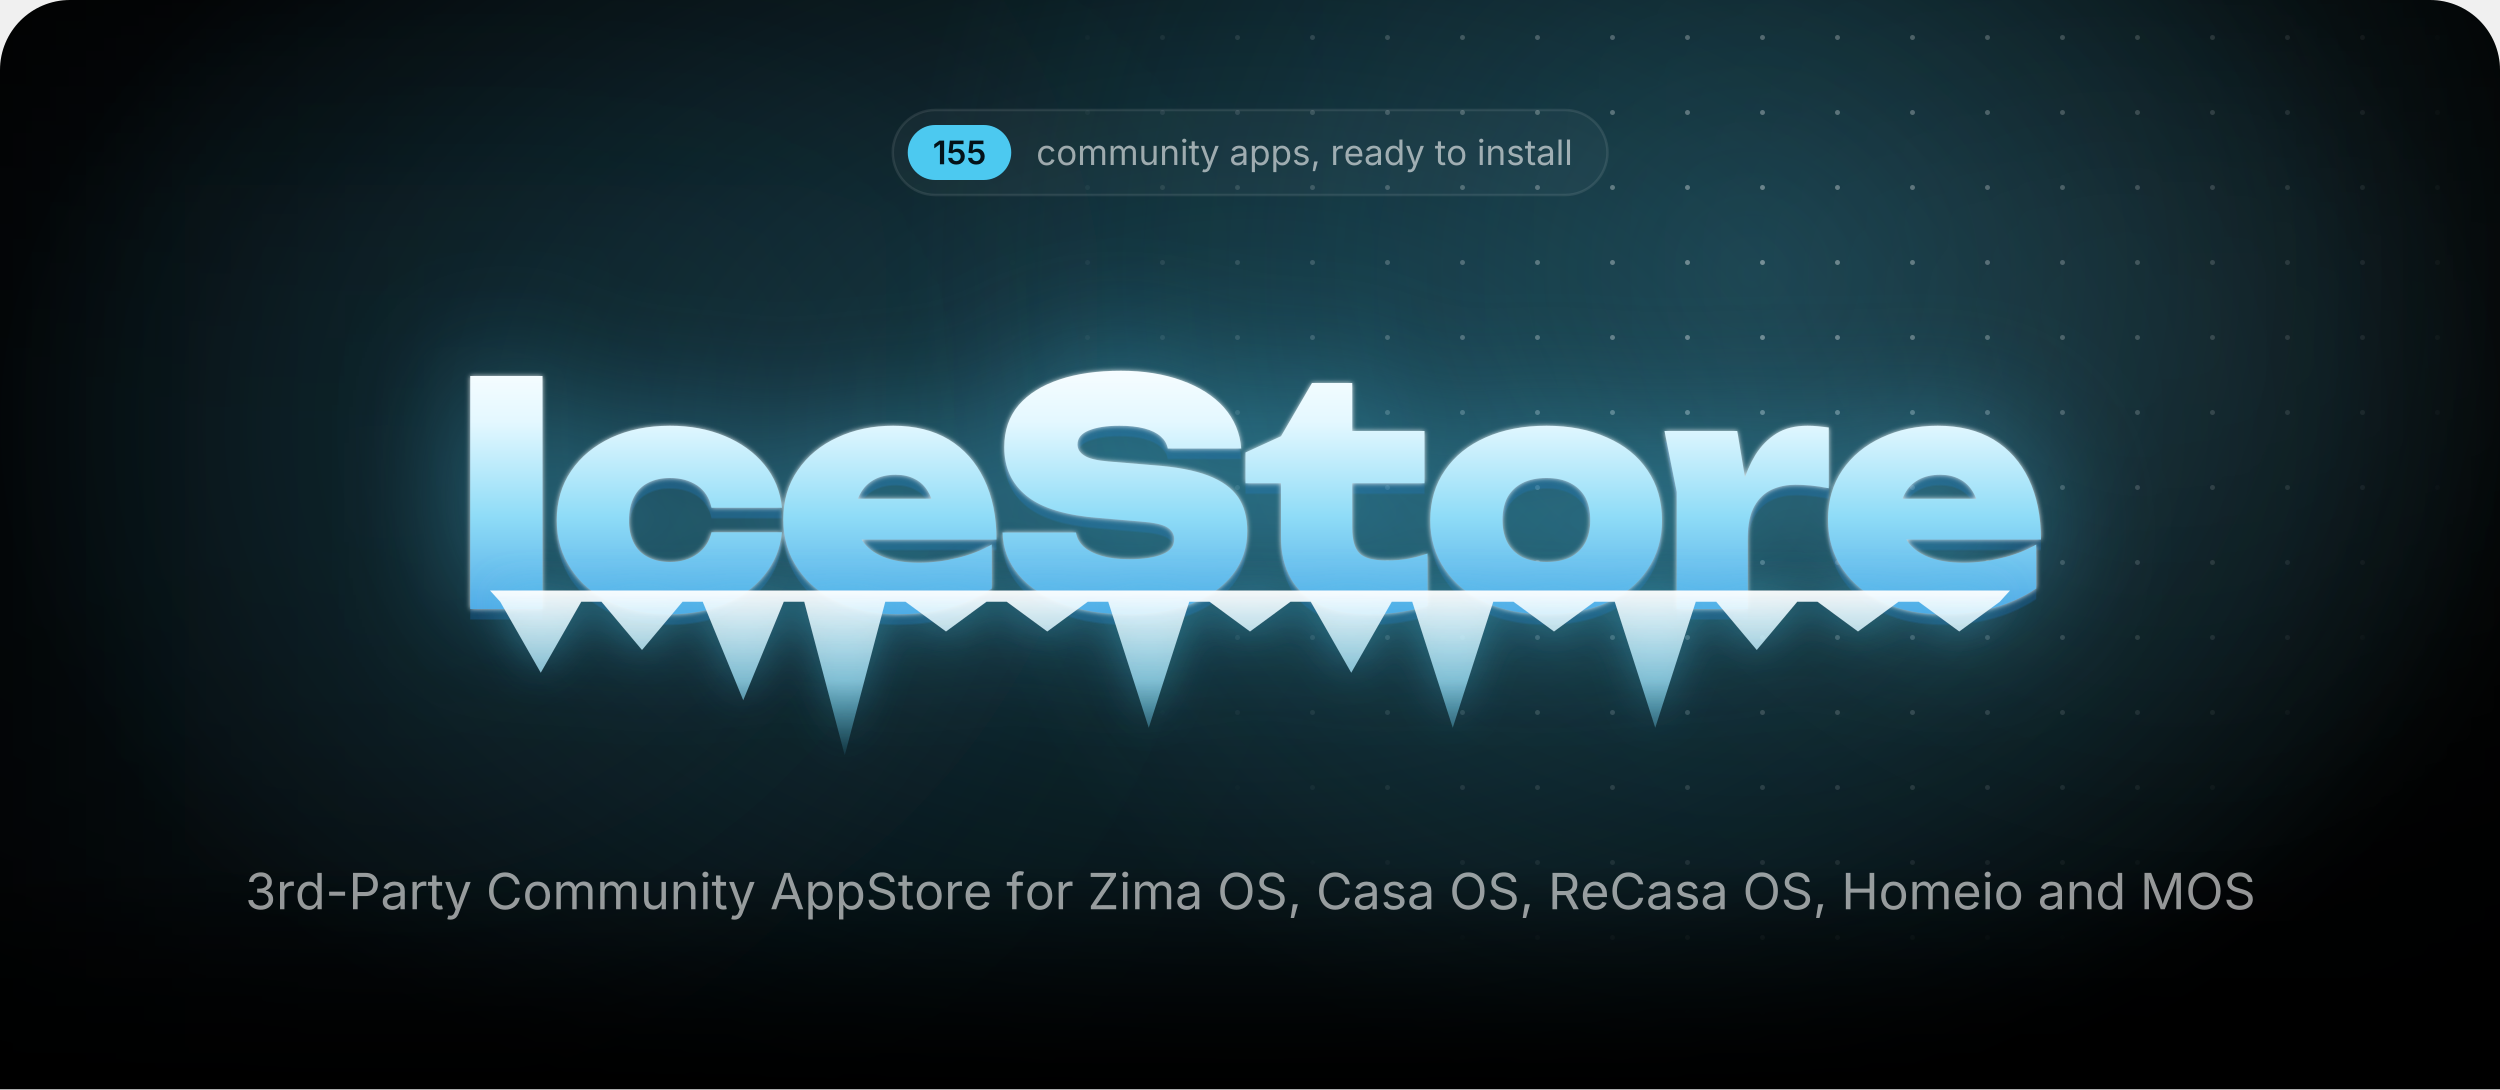
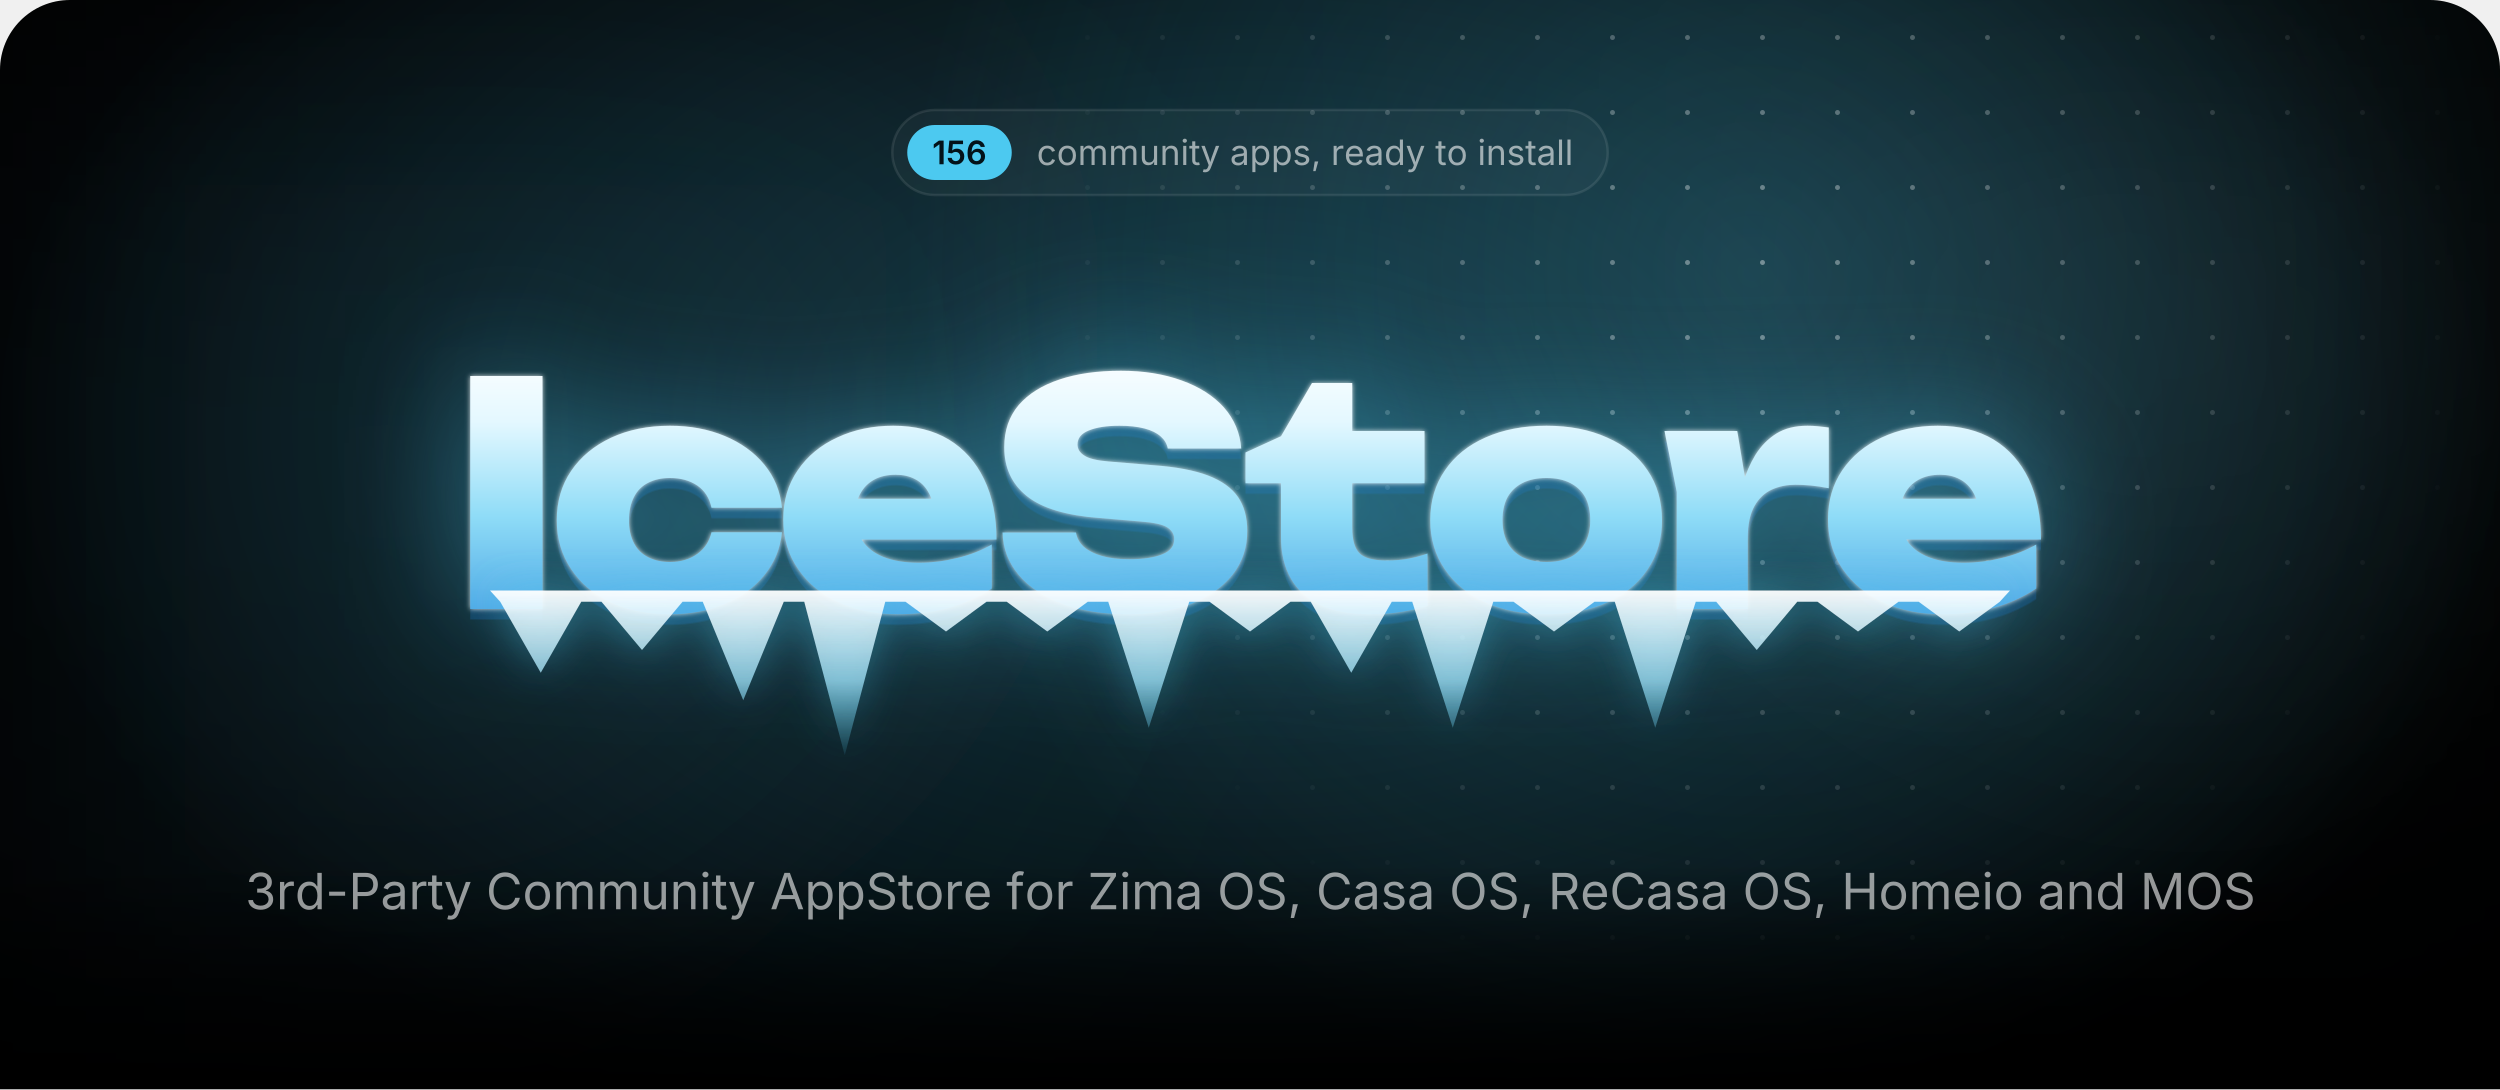
<svg xmlns="http://www.w3.org/2000/svg" width="1000" height="435.7" viewBox="0 0 1000 435.7">
  <style>.blob{transform-box:fill-box;transform-origin:center;animation:drift 22s ease-in-out infinite alternate}.blob+.blob{animation-duration:28s;animation-direction:alternate-reverse}@keyframes drift{to{transform:translate(180px,60px) scale(1.2)}}.spot{animation:spot 18s ease-in-out infinite alternate}@keyframes spot{to{transform:translate(-420px,40px)}}.gl{animation:gl 6s ease-in-out infinite}@keyframes gl{0%,35%{transform:translateX(0)}70%,100%{transform:translateX(1741px)}}.sp{transform-box:fill-box;transform-origin:center;opacity:0;animation:tw 3.2s ease-in-out infinite}@keyframes tw{0%,100%{opacity:0;transform:scale(.3) rotate(0)}50%{opacity:1;transform:scale(1) rotate(45deg)}}@media(prefers-reduced-motion:reduce){*{animation:none!important}}</style>
  <defs>
    <path id="semi.1342" d="M717 1490V0H452V1252H442L94 1002V1256L421 1490Z" />
    <path id="semi.1347" d="M618 -20Q472 -20 358 34Q243 89 176 185Q109 281 105 404H365Q368 343 403 296Q438 250 494 224Q550 197 618 197Q698 197 760 234Q821 270 856 334Q892 399 892 483Q892 568 856 634Q819 700 756 738Q692 775 610 775Q542 775 478 750Q413 724 375 683L133 722L211 1490H1073V1266H432L390 870H398Q440 919 516 950Q591 982 681 982Q782 982 868 946Q954 909 1018 842Q1081 776 1116 686Q1151 596 1151 489Q1151 341 1083 226Q1015 112 895 46Q775 -20 618 -20Z" />
+     <path id="semi.1349" d="M671 -20Q565 -20 464 16Q362 53 280 136Q199 220 151 358Q103 497 103 702Q103 894 144 1044Q184 1193 260 1297Q337 1401 445 1456Q553 1510 687 1510Q826 1510 934 1455Q1043 1400 1110 1305Q1177 1210 1193 1089H931Q910 1175 847 1227Q784 1279 687 1279Q583 1279 510 1218Q438 1157 400 1044Q363 930 363 772H374Q410 837 466 883Q523 929 594 954Q666 978 745 978Q876 978 980 916Q1085 853 1146 744Q1207 634 1207 492Q1207 346 1140 230Q1073 114 952 47Q832 -20 671 -20ZM670 197Q749 197 812 236Q875 274 912 340Q948 406 948 487Q948 567 912 632Q877 697 815 735Q753 773 673 773Q614 773 563 750Q512 728 474 688Q435 648 414 596Q393 544 393 486Q393 408 429 342Q465 276 528 236Q591 197 670 197Z" />
    <path id="regular.586" d="M613 -24Q461 -24 346 48Q232 120 168 250Q104 380 104 552Q104 727 168 858Q232 988 346 1060Q461 1132 613 1132Q694 1132 766 1111Q838 1090 898 1050Q957 1011 1000 954Q1043 896 1066 823L893 774Q881 817 856 853Q831 889 796 916Q760 942 714 956Q668 971 613 971Q501 971 429 912Q357 854 322 759Q287 664 287 552Q287 442 322 348Q357 253 429 195Q501 137 613 137Q669 137 716 152Q763 167 800 194Q836 222 861 260Q886 298 898 343L1070 294Q1048 219 1004 160Q961 102 901 60Q841 19 768 -2Q695 -24 613 -24Z" />
    <path id="regular.790" d="M613 -24Q461 -24 346 48Q232 120 168 250Q104 380 104 552Q104 727 168 858Q232 988 346 1060Q461 1132 613 1132Q766 1132 881 1060Q996 988 1060 858Q1124 727 1124 552Q1124 380 1060 250Q996 120 881 48Q766 -24 613 -24ZM613 137Q726 137 799 195Q872 253 907 348Q942 442 942 552Q942 663 907 758Q872 854 799 912Q726 971 613 971Q501 971 429 912Q357 854 322 759Q287 664 287 552Q287 442 322 348Q357 253 429 195Q501 137 613 137Z" />
    <path id="regular.766" d="M158 0V1118H333L334 868H320Q343 959 392 1018Q442 1078 508 1108Q575 1138 647 1138Q769 1138 844 1063Q920 988 942 866H918Q938 950 991 1011Q1044 1072 1120 1105Q1195 1138 1284 1138Q1381 1138 1461 1096Q1541 1054 1588 969Q1636 884 1636 754V0H1456V749Q1456 870 1388 922Q1320 974 1230 974Q1155 974 1100 942Q1046 911 1016 856Q987 801 987 730V0H807V767Q807 860 745 917Q683 974 588 974Q523 974 466 944Q408 913 373 853Q338 793 338 704V0Z" />
    <path id="regular.915" d="M537 -14Q424 -14 338 32Q253 79 206 173Q158 267 158 408V1118H338V423Q338 294 406 221Q474 148 591 148Q671 148 734 183Q798 218 835 286Q872 353 872 448V1118H1053V0H879V271H903Q851 114 756 50Q660 -14 537 -14Z" />
    <path id="regular.773" d="M338 670V0H158V1118H331L332 847H307Q358 1002 452 1067Q547 1132 674 1132Q787 1132 872 1086Q957 1039 1004 946Q1052 852 1052 710V0H872V695Q872 824 804 897Q737 970 620 970Q540 970 476 935Q412 900 375 833Q338 766 338 670Z" />
    <path id="regular.689" d="M158 0V1118H338V0ZM249 1301Q198 1301 161 1336Q124 1371 124 1420Q124 1470 161 1504Q198 1539 249 1539Q301 1539 338 1504Q375 1470 375 1420Q375 1371 338 1336Q301 1301 249 1301Z" />
    <path id="regular.889" d="M598 1118V964H20V1118ZM188 1384H368V290Q368 215 398 180Q429 146 500 146Q517 146 544 150Q570 154 592 158L629 6Q601 -4 566 -9Q530 -14 495 -14Q350 -14 269 62Q188 139 188 276Z" />
    <path id="regular.998" d="M140 -405 186 -249 205 -254Q260 -268 305 -262Q350 -255 386 -217Q422 -179 449 -99L481 -6L54 1118H251L489 455Q527 351 553 249Q579 147 608 51H542Q571 147 598 250Q624 352 661 455L901 1118H1097L606 -167Q572 -256 524 -314Q477 -371 414 -398Q351 -426 272 -426Q224 -426 189 -419Q154 -412 140 -405Z" />
    <path id="regular.507" d="M471 -26Q365 -26 278 14Q192 54 141 131Q90 208 90 318Q90 414 128 474Q166 534 230 568Q293 603 370 620Q447 637 525 647Q625 660 688 667Q751 674 782 691Q812 708 812 749V755Q812 825 786 874Q760 922 708 948Q656 974 578 974Q498 974 441 949Q384 924 348 886Q313 849 295 810L122 867Q165 969 238 1026Q311 1084 399 1108Q487 1132 573 1132Q629 1132 700 1118Q772 1105 838 1065Q905 1025 948 946Q992 868 992 737V0H815V152H803Q784 113 742 72Q700 30 633 2Q566 -26 471 -26ZM502 133Q602 133 671 172Q740 211 776 274Q812 336 812 404V559Q801 546 764 536Q727 525 680 517Q632 509 588 504Q543 498 517 495Q452 487 396 468Q339 448 305 410Q271 373 271 309Q271 251 301 212Q331 173 383 153Q435 133 502 133Z" />
    <path id="regular.843" d="M158 -418V1118H332V939H352Q371 969 405 1014Q439 1060 503 1096Q567 1132 676 1132Q816 1132 922 1062Q1029 992 1090 862Q1150 733 1150 556Q1150 378 1090 248Q1030 118 924 47Q817 -24 677 -24Q571 -24 506 12Q441 49 406 96Q371 142 352 173H338V-418ZM650 137Q755 137 826 194Q896 250 932 346Q967 441 967 558Q967 674 932 768Q897 861 826 916Q756 971 650 971Q547 971 477 919Q407 867 372 774Q336 682 336 558Q336 434 372 339Q408 244 478 190Q549 137 650 137Z" />
    <path id="regular.871" d="M538 -24Q423 -24 334 10Q244 43 186 109Q128 175 108 271L279 312Q303 220 370 177Q436 134 536 134Q653 134 722 184Q792 234 792 303Q792 361 752 400Q711 438 628 457L442 501Q290 537 216 612Q142 688 142 806Q142 902 196 976Q250 1049 344 1090Q437 1132 556 1132Q671 1132 752 1098Q832 1063 882 1002Q933 942 958 863L795 821Q772 881 718 930Q665 979 557 979Q457 979 390 933Q324 887 324 817Q324 755 369 718Q414 680 512 657L681 617Q833 581 906 506Q979 430 979 315Q979 217 924 140Q868 64 768 20Q669 -24 538 -24Z" />
    <path id="regular.1501" d="M128 -359 216 208H422L266 -359Z" />
    <path id="regular.852" d="M158 0V1118H332V946H344Q375 1031 454 1082Q534 1134 634 1134Q654 1134 682 1133Q709 1132 725 1131V950Q717 952 685 956Q653 960 617 960Q537 960 474 926Q410 893 374 834Q338 776 338 700V0Z" />
    <path id="regular.614" d="M628 -24Q466 -24 348 48Q231 120 168 249Q104 378 104 550Q104 722 166 853Q228 984 342 1058Q455 1132 607 1132Q696 1132 782 1102Q869 1073 940 1008Q1010 942 1052 835Q1094 728 1094 573V498H226V650H997L913 594Q913 704 878 790Q844 875 776 924Q708 972 607 972Q506 972 434 922Q362 873 324 794Q286 714 286 623V522Q286 398 329 312Q372 225 450 180Q527 136 629 136Q695 136 749 155Q803 174 842 212Q881 251 902 308L1076 260Q1050 176 988 112Q926 48 834 12Q743 -24 628 -24Z" />
    <path id="regular.597" d="M577 -24Q438 -24 331 47Q224 118 164 248Q104 378 104 556Q104 733 164 862Q225 992 332 1062Q439 1132 578 1132Q687 1132 751 1096Q815 1060 850 1014Q884 969 902 939H916V1490H1096V0H922V173H902Q884 142 848 96Q813 49 748 12Q684 -24 577 -24ZM604 137Q706 137 776 190Q846 244 882 339Q918 434 918 558Q918 682 882 774Q847 867 777 919Q707 971 604 971Q498 971 428 916Q357 861 322 768Q287 674 287 558Q287 441 322 346Q358 250 429 194Q500 137 604 137Z" />
    <path id="regular.736" d="M338 1490V0H158V1490Z" />
    <path id="regular.1345" d="M635 -20Q489 -20 376 30Q263 80 196 169Q130 258 125 376H317Q323 305 366 254Q408 202 478 174Q547 147 632 147Q726 147 798 180Q871 212 913 271Q955 330 955 407Q955 488 914 550Q874 611 797 646Q720 681 609 681H488V846H609Q696 846 762 878Q829 909 866 966Q903 1023 903 1100Q903 1174 870 1229Q838 1284 778 1314Q718 1345 637 1345Q561 1345 494 1318Q428 1290 386 1239Q343 1188 340 1115H157Q161 1232 227 1321Q293 1410 402 1460Q510 1510 641 1510Q780 1510 880 1454Q981 1398 1035 1307Q1089 1216 1089 1110Q1089 984 1022 896Q956 808 842 774V762Q937 747 1004 698Q1072 649 1108 574Q1143 499 1143 405Q1143 283 1077 187Q1011 91 896 36Q781 -20 635 -20Z" />
    <path id="regular.1459" d="M798 719V553H144V719Z" />
    <path id="regular.375" d="M180 0V1490H690Q864 1490 976 1426Q1089 1363 1144 1256Q1198 1149 1198 1016Q1198 883 1144 775Q1089 667 977 603Q865 539 691 539H330V706H682Q800 706 872 746Q944 787 976 858Q1009 928 1009 1016Q1009 1104 976 1174Q944 1243 872 1283Q799 1323 680 1323H370V0Z" />
    <path id="regular.73" d="M783 -20Q592 -20 442 72Q293 165 208 336Q122 508 122 744Q122 981 208 1152Q293 1324 442 1417Q592 1510 783 1510Q896 1510 996 1477Q1097 1444 1177 1380Q1257 1317 1310 1226Q1364 1136 1384 1021H1194Q1178 1098 1140 1156Q1101 1214 1046 1254Q990 1294 923 1314Q856 1334 783 1334Q649 1334 541 1266Q433 1198 370 1066Q307 935 307 744Q307 554 370 422Q434 291 542 224Q650 156 783 156Q856 156 923 176Q990 197 1046 236Q1101 276 1140 334Q1178 393 1194 469H1384Q1365 355 1312 265Q1258 175 1178 111Q1098 47 998 14Q897 -20 783 -20Z" />
    <path id="regular.2" d="M52 0 593 1490H813L1361 0H1161L845 884Q816 966 778 1088Q739 1211 684 1401H720Q666 1209 626 1084Q587 960 561 884L254 0ZM324 416V582H1089V416Z" />
    <path id="regular.397" d="M657 -26Q496 -26 378 26Q259 78 192 172Q125 265 116 390H311Q319 306 368 252Q417 197 494 170Q570 144 657 144Q758 144 838 177Q919 210 966 270Q1013 330 1013 409Q1013 481 972 526Q932 571 865 600Q798 629 718 651L538 702Q358 753 258 848Q158 943 158 1091Q158 1217 226 1312Q294 1406 410 1458Q526 1510 670 1510Q817 1510 930 1458Q1043 1406 1108 1316Q1174 1227 1178 1114H992Q979 1223 888 1282Q797 1342 664 1342Q568 1342 496 1310Q423 1279 383 1224Q343 1170 343 1100Q343 1022 392 974Q440 927 506 900Q573 874 627 859L776 818Q836 802 908 774Q981 746 1047 700Q1113 653 1156 582Q1198 510 1198 406Q1198 284 1134 186Q1071 88 950 31Q829 -26 657 -26Z" />
    <path id="regular.647" d="M678 1118V964H20V1118ZM240 0V1267Q240 1364 286 1429Q331 1494 404 1527Q477 1560 558 1560Q622 1560 664 1550Q706 1539 726 1530L676 1376Q662 1381 640 1387Q617 1393 579 1393Q496 1393 458 1350Q420 1308 420 1227V0Z" />
    <path id="regular.496" d="M130 0V134L796 1125Q841 1192 892 1260Q943 1327 994 1393L1015 1331Q923 1325 830 1324Q737 1322 645 1322H122V1490H1158V1354L502 379Q454 308 400 237Q347 166 294 97L273 159Q365 165 456 166Q548 168 640 168H1166V0Z" />
    <path id="regular.321" d="M784 -20Q593 -20 444 72Q294 165 208 336Q122 508 122 744Q122 981 208 1152Q294 1324 444 1417Q593 1510 784 1510Q975 1510 1124 1417Q1273 1324 1358 1152Q1444 981 1444 744Q1444 508 1358 336Q1273 165 1124 72Q975 -20 784 -20ZM784 156Q917 156 1024 224Q1132 291 1196 422Q1259 554 1259 744Q1259 936 1196 1068Q1132 1199 1024 1266Q917 1334 784 1334Q650 1334 542 1266Q434 1198 370 1066Q307 935 307 744Q307 554 370 423Q434 292 542 224Q650 156 784 156Z" />
    <path id="regular.384" d="M180 0V1490H690Q864 1490 976 1430Q1089 1371 1144 1267Q1198 1163 1198 1030Q1198 897 1144 795Q1089 693 977 636Q865 578 691 578H286V747H682Q800 747 872 782Q943 816 976 880Q1009 943 1009 1030Q1009 1119 976 1184Q943 1250 871 1286Q799 1323 680 1323H370V0ZM1036 0 676 671H890L1256 0Z" />
    <path id="regular.161" d="M180 0V1490H370V846H1152V1490H1342V0H1152V678H370V0Z" />
    <path id="regular.292" d="M180 0V1490H450L817 550Q830 517 846 468Q863 418 882 360Q900 302 917 244Q934 187 947 138H905Q919 184 936 240Q953 297 972 356Q990 414 1007 465Q1024 516 1037 550L1399 1490H1670V0H1483V851Q1483 897 1484 956Q1484 1015 1486 1080Q1487 1145 1488 1212Q1490 1279 1491 1342H1507Q1486 1273 1462 1202Q1439 1130 1416 1064Q1394 997 1374 942Q1354 887 1340 851L1007 0H842L504 851Q490 886 471 940Q452 993 430 1058Q407 1124 383 1196Q359 1269 334 1342H352Q354 1286 356 1221Q357 1156 358 1090Q359 1023 360 962Q361 900 361 851V0Z" />
    <radialGradient id="glow">
      <stop stop-color="#4cc9f0" stop-opacity=".28" />
      <stop offset="1" stop-color="#4cc9f0" stop-opacity="0" />
    </radialGradient>
    <radialGradient id="cur">
      <stop stop-color="#4cc9f0" stop-opacity=".2" />
      <stop offset=".65" stop-color="#4cc9f0" stop-opacity="0" />
    </radialGradient>
    <radialGradient id="spot">
      <stop stop-color="#fff" />
      <stop offset="1" stop-color="#000" />
    </radialGradient>
    <pattern id="dots" width="30" height="30" patternUnits="userSpaceOnUse">
      <circle cx="15" cy="15" r="1" fill="#fff" fill-opacity=".4" />
    </pattern>
    <mask id="dm">
      <circle class="spot" cx="700" cy="110" r="300" fill="url(#spot)" />
    </mask>
    <linearGradient id="fade" x2="0" y2="1">
      <stop offset="0.793" stop-color="#fff" />
      <stop offset="1" stop-color="#000" />
    </linearGradient>
    <mask id="bf">
      <rect width="1000" height="435.7" fill="url(#fade)" />
    </mask>
    <filter id="blur" filterUnits="userSpaceOnUse" x="-500" y="-500" width="2000" height="1500">
      <feGaussianBlur stdDeviation="90" />
    </filter>
    <linearGradient id="ice" gradientUnits="userSpaceOnUse" x1="0" y1="138" x2="0" y2="256">
      <stop stop-color="#fff" />
      <stop offset=".26" stop-color="#e4f8ff" />
      <stop offset=".58" stop-color="#8fdcf7" />
      <stop offset="1" stop-color="#3d9be0" />
    </linearGradient>
    <linearGradient id="ig" x2="0" y2="1">
      <stop stop-color="#fff" stop-opacity=".95" />
      <stop offset=".55" stop-color="#9fe3fa" stop-opacity=".75" />
      <stop offset="1" stop-color="#4cc9f0" stop-opacity=".1" />
    </linearGradient>
    <linearGradient id="gl">
      <stop stop-color="#fff" stop-opacity="0" />
      <stop offset=".5" stop-color="#fff" stop-opacity=".95" />
      <stop offset="1" stop-color="#fff" stop-opacity="0" />
    </linearGradient>
    <clipPath id="wc">
      <path d="M188.1 150.4H217V243.6H188.1ZM312.8 212.9Q311.8 222.7 305.7 230.1Q299.7 237.5 289.9 241.6Q280.1 245.7 268 245.7Q254.7 245.7 244.4 241Q234.2 236.3 228.5 227.7Q222.7 219.1 222.7 208.1Q222.7 196.8 228.5 188.3Q234.2 179.9 244.4 175.1Q254.7 170.3 268 170.3Q280.1 170.3 289.9 174.4Q299.7 178.5 305.7 185.8Q311.8 193.2 312.8 203.1H284.6Q283.4 197.3 278.9 194.2Q274.4 191.2 268 191.2Q263 191.2 259.3 193.1Q255.5 195 253.6 198.8Q251.6 202.6 251.6 208.1Q251.6 213.5 253.6 217.3Q255.5 221 259.3 222.9Q263 224.8 268 224.8Q274.4 224.8 278.9 221.6Q283.4 218.3 284.6 212.9ZM359 245.7Q345.9 245.7 335.6 241Q325.2 236.3 319.3 227.7Q313.3 219.1 313.3 207.7Q313.3 196.5 319.1 188.1Q324.9 179.6 334.9 175Q344.9 170.3 357.3 170.3Q370.3 170.3 379.5 175.8Q388.7 181.4 393.6 191.6Q398.6 201.9 398.6 215.8H336.6V199.5H382.2L373.8 205.1Q373.3 200.2 371.3 196.8Q369.4 193.4 366.1 191.7Q362.8 189.9 358.3 189.9Q353.2 189.9 349.6 191.9Q346 193.9 344.1 197.5Q342.1 201 342.1 205.5Q342.1 211.8 344.9 216.2Q347.7 220.5 353.4 222.8Q359.2 225.1 367.6 225.1Q375.3 225.1 382.9 223.2Q390.5 221.4 396.7 217.8V235.4Q389.1 240.4 379.7 243.1Q370.3 245.7 359 245.7ZM401 213H430.4Q430.9 216.3 433.5 218.7Q436.2 221.1 440.8 222.4Q445.4 223.7 451.6 223.7Q460.2 223.7 465 221.7Q469.7 219.8 469.7 215.7Q469.7 212.8 467 211Q464.3 209.2 456.2 208.6L439.8 207.2Q419.7 205.7 410.7 198.4Q401.7 191.2 401.7 178.9Q401.7 168.8 407.5 162Q413.3 155.3 423.8 151.8Q434.2 148.3 448.4 148.3Q462 148.3 472.7 152.2Q483.3 156 489.6 163Q495.8 170.1 496.5 179.4H467.1Q466.6 176.6 464.3 174.6Q462 172.5 457.8 171.4Q453.6 170.3 447.8 170.3Q440.1 170.3 435.5 172.2Q431 174 431 177.8Q431 180.5 433.7 182.2Q436.3 184 443.5 184.6L461.5 186.1Q475 187.1 483.2 190.2Q491.5 193.4 495.2 198.8Q498.9 204.2 498.9 212.4Q498.9 222.4 493 229.9Q487 237.4 476.3 241.6Q465.5 245.7 451.1 245.7Q436.3 245.7 425.1 241.6Q414 237.5 407.6 230.1Q401.3 222.7 401 213ZM498.2 193.3V181L512.4 174.5L524.8 153.2H540.9V172.4H569.8V193.3H540.9V211.1Q540.9 218.3 543.7 221.2Q546.5 224.2 554.7 224.2Q559.8 224.2 563.8 223.4Q567.8 222.6 571 221.4V242.4Q567 243.6 560.9 244.7Q554.9 245.7 548.1 245.7Q536 245.7 528.1 242Q520.2 238.3 516.3 231.3Q512.4 224.4 512.4 214.9V193.3ZM618.5 245.7Q604.7 245.7 594.2 241Q583.8 236.3 578 227.8Q572.1 219.3 572.1 208.1Q572.1 196.6 578 188.1Q583.8 179.6 594.2 175Q604.7 170.3 618.6 170.3Q632.4 170.3 642.8 175Q653.3 179.6 659 188.1Q664.8 196.6 664.8 208.1Q664.8 219.3 659 227.8Q653.3 236.3 642.8 241Q632.4 245.7 618.5 245.7ZM618.6 224.8Q624.2 224.8 628.1 222.9Q632 220.9 634.1 217.1Q636.1 213.3 636.1 208.1Q636.1 202.7 634.1 198.9Q632 195.2 628.1 193.2Q624.2 191.2 618.6 191.2Q613 191.2 609 193.2Q605.1 195.2 603 198.9Q601 202.7 601 208Q601 213.3 603 217.1Q605.1 220.9 609 222.9Q613 224.8 618.6 224.8ZM665.8 172.4H694.9L699.1 197.6V243.6H670.7V196.8ZM731.5 171V195.3Q727.6 194.5 724.3 194.2Q721 193.9 718.2 193.9Q713.1 193.9 708.8 195.8Q704.4 197.8 701.8 202.4Q699.1 207.1 699.1 215.3L693.9 208.8Q695 201.1 696.9 194.2Q698.9 187.3 702.2 181.9Q705.6 176.5 710.6 173.4Q715.6 170.3 723 170.3Q725 170.3 727.1 170.5Q729.2 170.7 731.5 171ZM776.9 245.7Q763.7 245.7 753.4 241Q743.1 236.3 737.1 227.7Q731.2 219.1 731.2 207.7Q731.2 196.5 736.9 188.1Q742.7 179.6 752.7 175Q762.7 170.3 775.1 170.3Q788.2 170.3 797.4 175.8Q806.6 181.4 811.5 191.6Q816.4 201.9 816.4 215.8H754.4V199.5H800L791.7 205.1Q791.2 200.2 789.2 196.8Q787.2 193.4 783.9 191.7Q780.6 189.9 776.1 189.9Q771 189.9 767.4 191.9Q763.8 193.9 761.9 197.5Q760 201 760 205.5Q760 211.8 762.8 216.2Q765.6 220.5 771.3 222.8Q777 225.1 785.5 225.1Q793.2 225.1 800.7 223.2Q808.3 221.4 814.5 217.8V235.4Q807 240.4 797.6 243.1Q788.2 245.7 776.9 245.7Z" />
    </clipPath>
    <filter id="frost" x="-20%" y="-60%" width="140%" height="220%" color-interpolation-filters="sRGB">
      <feGaussianBlur in="SourceAlpha" stdDeviation="1" result="a" />
      <feFlood flood-color="#fff" flood-opacity=".85" />
      <feComposite in2="a" operator="in" result="s1" />
      <feGaussianBlur in="SourceAlpha" stdDeviation="25.2" result="b" />
      <feFlood flood-color="#4cc9f0" flood-opacity=".5" />
      <feComposite in2="b" operator="in" result="s2" />
      <feOffset in="SourceAlpha" dy="4.2" result="c" />
      <feFlood flood-color="#125696" flood-opacity=".4" />
      <feComposite in2="c" operator="in" result="s3" />
      <feMerge>
        <feMergeNode in="s3" />
        <feMergeNode in="s2" />
        <feMergeNode in="s1" />
        <feMergeNode in="SourceGraphic" />
      </feMerge>
    </filter>
    <filter id="drip" x="-10%" y="-60%" width="120%" height="220%">
      <feGaussianBlur in="SourceAlpha" stdDeviation="8.4" result="b" />
      <feFlood flood-color="#4cc9f0" flood-opacity=".45" />
      <feComposite in2="b" operator="in" />
      <feMerge>
        <feMergeNode />
        <feMergeNode in="SourceGraphic" />
      </feMerge>
    </filter>
    <clipPath id="pg">
      <path d="M0,28 A28,28 0 0 1 28,0 H972 A28,28 0 0 1 1000,28 V435.7 A0,0 0 0 1 1000,435.7 H0 A0,0 0 0 1 0,435.7 Z" />
    </clipPath>
  </defs>
  <g clip-path="url(#pg)">
    <rect x="0" y="0" width="1000" height="435.7" rx="0" fill="#000" />
    <g mask="url(#bf)">
      <ellipse cx="500" cy="170" rx="500" ry="310" fill="url(#glow)" />
      <circle class="blob" cx="140" cy="140" r="260" fill="#4cc9f0" fill-opacity=".1" filter="url(#blur)" />
      <circle class="blob" cx="900" cy="40" r="220" fill="#a5e8ff" fill-opacity=".08" filter="url(#blur)" />
      <circle class="spot" cx="700" cy="110" r="520" fill="url(#cur)" />
      <rect width="1000" height="435.7" fill="url(#dots)" mask="url(#dm)" />
    </g>
-     <rect x="357.1" y="44" width="285.9" height="34" rx="17" fill="rgba(255,255,255,.035)" stroke="rgba(255,255,255,.09)" />
-     <rect x="363.1" y="50" width="41.4" height="22" rx="11" fill="#4cc9f0" />
-     <g fill="#031219" transform="translate(373.1,65.7) scale(0.00635,-0.00635)">
+     <rect x="356.9" y="44" width="286.2" height="34" rx="17" fill="rgba(255,255,255,.035)" stroke="rgba(255,255,255,.09)" />
+     <rect x="362.9" y="50" width="41.8" height="22" rx="11" fill="#4cc9f0" />
+     <g fill="#031219" transform="translate(372.9,65.7) scale(0.00635,-0.00635)">
      <use href="#semi.1342" x="0" />
      <use href="#semi.1347" x="866" />
-       <use href="#semi.1347" x="2120" />
-     </g>
-     <g fill="rgba(255,255,255,.58)" transform="translate(414.5,66) scale(0.00684,-0.00684)">
+       <use href="#semi.1349" x="2120" />
+     </g>
+     <g fill="rgba(255,255,255,.58)" transform="translate(414.7,66) scale(0.00684,-0.00684)">
      <use href="#regular.586" x="0" />
      <use href="#regular.790" x="1170" />
      <use href="#regular.766" x="2398" />
      <use href="#regular.766" x="4192" />
      <use href="#regular.915" x="5986" />
      <use href="#regular.773" x="7197" />
      <use href="#regular.689" x="8407" />
      <use href="#regular.889" x="8903" />
      <use href="#regular.998" x="9573" />
      <use href="#regular.507" x="11300" />
      <use href="#regular.843" x="12450" />
      <use href="#regular.843" x="13704" />
      <use href="#regular.871" x="14958" />
      <use href="#regular.1501" x="16039" />
      <use href="#regular.852" x="17205" />
      <use href="#regular.614" x="17976" />
      <use href="#regular.507" x="19170" />
      <use href="#regular.597" x="20320" />
      <use href="#regular.998" x="21574" />
      <use href="#regular.889" x="23301" />
      <use href="#regular.790" x="23971" />
      <use href="#regular.689" x="25775" />
      <use href="#regular.773" x="26271" />
      <use href="#regular.871" x="27481" />
      <use href="#regular.889" x="28562" />
      <use href="#regular.507" x="29232" />
      <use href="#regular.736" x="30382" />
      <use href="#regular.736" x="30878" />
    </g>
    <g filter="url(#frost)">
      <path fill="url(#ice)" d="M188.1 150.4H217V243.6H188.1ZM312.8 212.9Q311.8 222.7 305.7 230.1Q299.7 237.5 289.9 241.6Q280.1 245.7 268 245.7Q254.7 245.7 244.4 241Q234.2 236.3 228.5 227.7Q222.7 219.1 222.7 208.1Q222.7 196.8 228.5 188.3Q234.2 179.9 244.4 175.1Q254.7 170.3 268 170.3Q280.1 170.3 289.9 174.4Q299.7 178.5 305.7 185.8Q311.8 193.2 312.8 203.1H284.6Q283.4 197.3 278.9 194.2Q274.4 191.2 268 191.2Q263 191.2 259.3 193.1Q255.5 195 253.6 198.8Q251.6 202.6 251.6 208.1Q251.6 213.5 253.6 217.3Q255.5 221 259.3 222.9Q263 224.8 268 224.8Q274.4 224.8 278.9 221.6Q283.4 218.3 284.6 212.9ZM359 245.7Q345.9 245.7 335.6 241Q325.2 236.3 319.3 227.7Q313.3 219.1 313.3 207.7Q313.3 196.5 319.1 188.1Q324.9 179.6 334.9 175Q344.9 170.3 357.3 170.3Q370.3 170.3 379.5 175.8Q388.7 181.4 393.6 191.6Q398.6 201.9 398.6 215.8H336.6V199.5H382.2L373.8 205.1Q373.3 200.2 371.3 196.8Q369.4 193.4 366.1 191.7Q362.8 189.9 358.3 189.9Q353.2 189.9 349.6 191.9Q346 193.9 344.1 197.5Q342.1 201 342.1 205.5Q342.1 211.8 344.9 216.2Q347.7 220.5 353.4 222.8Q359.2 225.1 367.6 225.1Q375.3 225.1 382.9 223.2Q390.5 221.4 396.7 217.8V235.4Q389.1 240.4 379.7 243.1Q370.3 245.7 359 245.7ZM401 213H430.4Q430.9 216.3 433.5 218.7Q436.2 221.1 440.8 222.4Q445.4 223.7 451.6 223.7Q460.2 223.7 465 221.7Q469.7 219.8 469.7 215.7Q469.7 212.8 467 211Q464.3 209.2 456.2 208.6L439.8 207.2Q419.7 205.7 410.7 198.4Q401.7 191.2 401.7 178.9Q401.7 168.8 407.5 162Q413.3 155.3 423.8 151.8Q434.2 148.3 448.4 148.3Q462 148.3 472.7 152.2Q483.3 156 489.6 163Q495.8 170.1 496.5 179.4H467.1Q466.6 176.6 464.3 174.6Q462 172.5 457.8 171.4Q453.6 170.3 447.8 170.3Q440.1 170.3 435.5 172.2Q431 174 431 177.8Q431 180.5 433.7 182.2Q436.3 184 443.5 184.6L461.5 186.1Q475 187.1 483.2 190.2Q491.5 193.4 495.2 198.8Q498.9 204.2 498.9 212.4Q498.9 222.4 493 229.9Q487 237.4 476.3 241.6Q465.5 245.7 451.1 245.7Q436.3 245.7 425.1 241.6Q414 237.5 407.6 230.1Q401.3 222.7 401 213ZM498.2 193.3V181L512.4 174.5L524.8 153.2H540.9V172.4H569.8V193.3H540.9V211.1Q540.9 218.3 543.7 221.2Q546.5 224.2 554.7 224.2Q559.8 224.2 563.8 223.4Q567.8 222.6 571 221.4V242.4Q567 243.6 560.9 244.7Q554.9 245.7 548.1 245.7Q536 245.7 528.1 242Q520.2 238.3 516.3 231.3Q512.4 224.4 512.4 214.9V193.3ZM618.5 245.7Q604.7 245.7 594.2 241Q583.8 236.3 578 227.8Q572.1 219.3 572.1 208.1Q572.1 196.6 578 188.1Q583.8 179.6 594.2 175Q604.7 170.3 618.6 170.3Q632.4 170.3 642.8 175Q653.3 179.6 659 188.1Q664.8 196.6 664.8 208.1Q664.8 219.3 659 227.8Q653.3 236.3 642.8 241Q632.4 245.7 618.5 245.7ZM618.6 224.8Q624.2 224.8 628.1 222.9Q632 220.9 634.1 217.1Q636.1 213.3 636.1 208.1Q636.1 202.7 634.1 198.9Q632 195.2 628.1 193.2Q624.2 191.2 618.6 191.2Q613 191.2 609 193.2Q605.1 195.2 603 198.9Q601 202.7 601 208Q601 213.3 603 217.1Q605.1 220.9 609 222.9Q613 224.8 618.6 224.8ZM665.8 172.4H694.9L699.1 197.6V243.6H670.7V196.8ZM731.5 171V195.3Q727.6 194.5 724.3 194.2Q721 193.9 718.2 193.9Q713.1 193.9 708.8 195.8Q704.4 197.8 701.8 202.4Q699.1 207.1 699.1 215.3L693.9 208.8Q695 201.1 696.9 194.2Q698.9 187.3 702.2 181.9Q705.6 176.5 710.6 173.4Q715.6 170.3 723 170.3Q725 170.3 727.1 170.5Q729.2 170.7 731.5 171ZM776.9 245.7Q763.7 245.7 753.4 241Q743.1 236.3 737.1 227.7Q731.2 219.1 731.2 207.7Q731.2 196.5 736.9 188.1Q742.7 179.6 752.7 175Q762.7 170.3 775.1 170.3Q788.2 170.3 797.4 175.8Q806.6 181.4 811.5 191.6Q816.4 201.9 816.4 215.8H754.4V199.5H800L791.7 205.1Q791.2 200.2 789.2 196.8Q787.2 193.4 783.9 191.7Q780.6 189.9 776.1 189.9Q771 189.9 767.4 191.9Q763.8 193.9 761.9 197.5Q760 201 760 205.5Q760 211.8 762.8 216.2Q765.6 220.5 771.3 222.8Q777 225.1 785.5 225.1Q793.2 225.1 800.7 223.2Q808.3 221.4 814.5 217.8V235.4Q807 240.4 797.6 243.1Q788.2 245.7 776.9 245.7Z" />
    </g>
    <g clip-path="url(#wc)">
      <g class="gl">
        <g transform="translate(52.8,0) skewX(-15)">
          <rect x="-518.9" y="118" width="399.4" height="158" rx="0" fill="url(#gl)" />
        </g>
      </g>
    </g>
    <polygon points="196,236.2 200.1,240.7 216.3,269.1 232.5,240.7 240.6,240.7 256.8,260 273,240.7 281.1,240.7 297.3,280.1 313.5,240.7 321.7,240.7 337.9,302.1 354.1,240.7 362.2,240.7 378.4,252.6 394.6,240.7 402.7,240.7 418.9,252.6 435.1,240.7 443.3,240.7 459.5,291.1 475.7,240.7 483.8,240.7 500,252.6 516.2,240.7 524.3,240.7 540.5,269.1 556.7,240.7 564.9,240.7 581.1,291.1 597.3,240.7 605.4,240.7 621.6,252.6 637.8,240.7 645.9,240.7 662.1,291.1 678.3,240.7 686.5,240.7 702.7,260 718.9,240.7 727,240.7 743.2,252.6 759.4,240.7 767.5,240.7 783.7,252.6 799.9,240.7 804,236.2" fill="url(#ig)" filter="url(#drip)" />
    <polygon class="sp" style="animation-delay:0s" fill="#fff" points="171.4,123.8 173.3,132.5 181.9,134.4 173.3,136.3 171.4,145 169.5,136.3 160.8,134.4 169.5,132.5" />
    <polygon class="sp" style="animation-delay:0.9s" fill="#fff" points="337.8,114.4 339.7,123.1 348.3,125 339.7,126.9 337.8,135.5 335.9,126.9 327.2,125 335.9,123.1" />
    <polygon class="sp" style="animation-delay:1.7s" fill="#fff" points="491.4,109.7 493.3,118.3 501.9,120.2 493.3,122.1 491.4,130.8 489.5,122.1 480.8,120.2 489.5,118.3" />
    <polygon class="sp" style="animation-delay:0.4s" fill="#fff" points="651.4,119.1 653.3,127.8 661.9,129.7 653.3,131.6 651.4,140.2 649.5,131.6 640.8,129.7 649.5,127.8" />
    <polygon class="sp" style="animation-delay:2.2s" fill="#fff" points="824.2,126.2 826.1,134.9 834.7,136.8 826.1,138.7 824.2,147.3 822.3,138.7 813.6,136.8 822.3,134.9" />
    <polygon class="sp" style="animation-delay:1.3s" fill="#fff" points="574.6,277.3 576.5,285.9 585.1,287.8 576.5,289.7 574.6,298.4 572.7,289.7 564,287.8 572.7,285.9" />
    <g fill="rgba(255,255,255,.58)" transform="translate(98.1,363.7) scale(0.00977,-0.00977)">
      <use href="#regular.1345" x="0" />
      <use href="#regular.852" x="1265" />
      <use href="#regular.597" x="2036" />
      <use href="#regular.1459" x="3290" />
      <use href="#regular.375" x="4232" />
      <use href="#regular.507" x="5540" />
      <use href="#regular.852" x="6690" />
      <use href="#regular.889" x="7461" />
      <use href="#regular.998" x="8131" />
      <use href="#regular.73" x="9858" />
      <use href="#regular.790" x="11354" />
      <use href="#regular.766" x="12582" />
      <use href="#regular.766" x="14376" />
      <use href="#regular.915" x="16170" />
      <use href="#regular.773" x="17381" />
      <use href="#regular.689" x="18591" />
      <use href="#regular.889" x="19087" />
      <use href="#regular.998" x="19757" />
      <use href="#regular.2" x="21484" />
      <use href="#regular.843" x="22897" />
      <use href="#regular.843" x="24151" />
      <use href="#regular.397" x="25405" />
      <use href="#regular.889" x="26719" />
      <use href="#regular.790" x="27389" />
      <use href="#regular.852" x="28617" />
      <use href="#regular.614" x="29388" />
      <use href="#regular.647" x="31158" />
      <use href="#regular.790" x="31916" />
      <use href="#regular.852" x="33144" />
      <use href="#regular.496" x="34491" />
      <use href="#regular.689" x="35779" />
      <use href="#regular.766" x="36275" />
      <use href="#regular.507" x="38069" />
      <use href="#regular.321" x="39795" />
      <use href="#regular.397" x="41361" />
      <use href="#regular.1501" x="42675" />
      <use href="#regular.73" x="43841" />
      <use href="#regular.507" x="45337" />
      <use href="#regular.871" x="46487" />
      <use href="#regular.507" x="47568" />
      <use href="#regular.321" x="49294" />
      <use href="#regular.397" x="50860" />
      <use href="#regular.1501" x="52174" />
      <use href="#regular.384" x="53340" />
      <use href="#regular.614" x="54658" />
      <use href="#regular.73" x="55852" />
      <use href="#regular.507" x="57348" />
      <use href="#regular.871" x="58498" />
      <use href="#regular.507" x="59579" />
      <use href="#regular.321" x="61305" />
      <use href="#regular.397" x="62871" />
      <use href="#regular.1501" x="64185" />
      <use href="#regular.161" x="65351" />
      <use href="#regular.790" x="66873" />
      <use href="#regular.766" x="68101" />
      <use href="#regular.614" x="69895" />
      <use href="#regular.689" x="71089" />
      <use href="#regular.790" x="71585" />
      <use href="#regular.507" x="73389" />
      <use href="#regular.773" x="74539" />
      <use href="#regular.597" x="75749" />
      <use href="#regular.292" x="77579" />
      <use href="#regular.321" x="79429" />
      <use href="#regular.397" x="80995" />
    </g>
  </g>
</svg>
